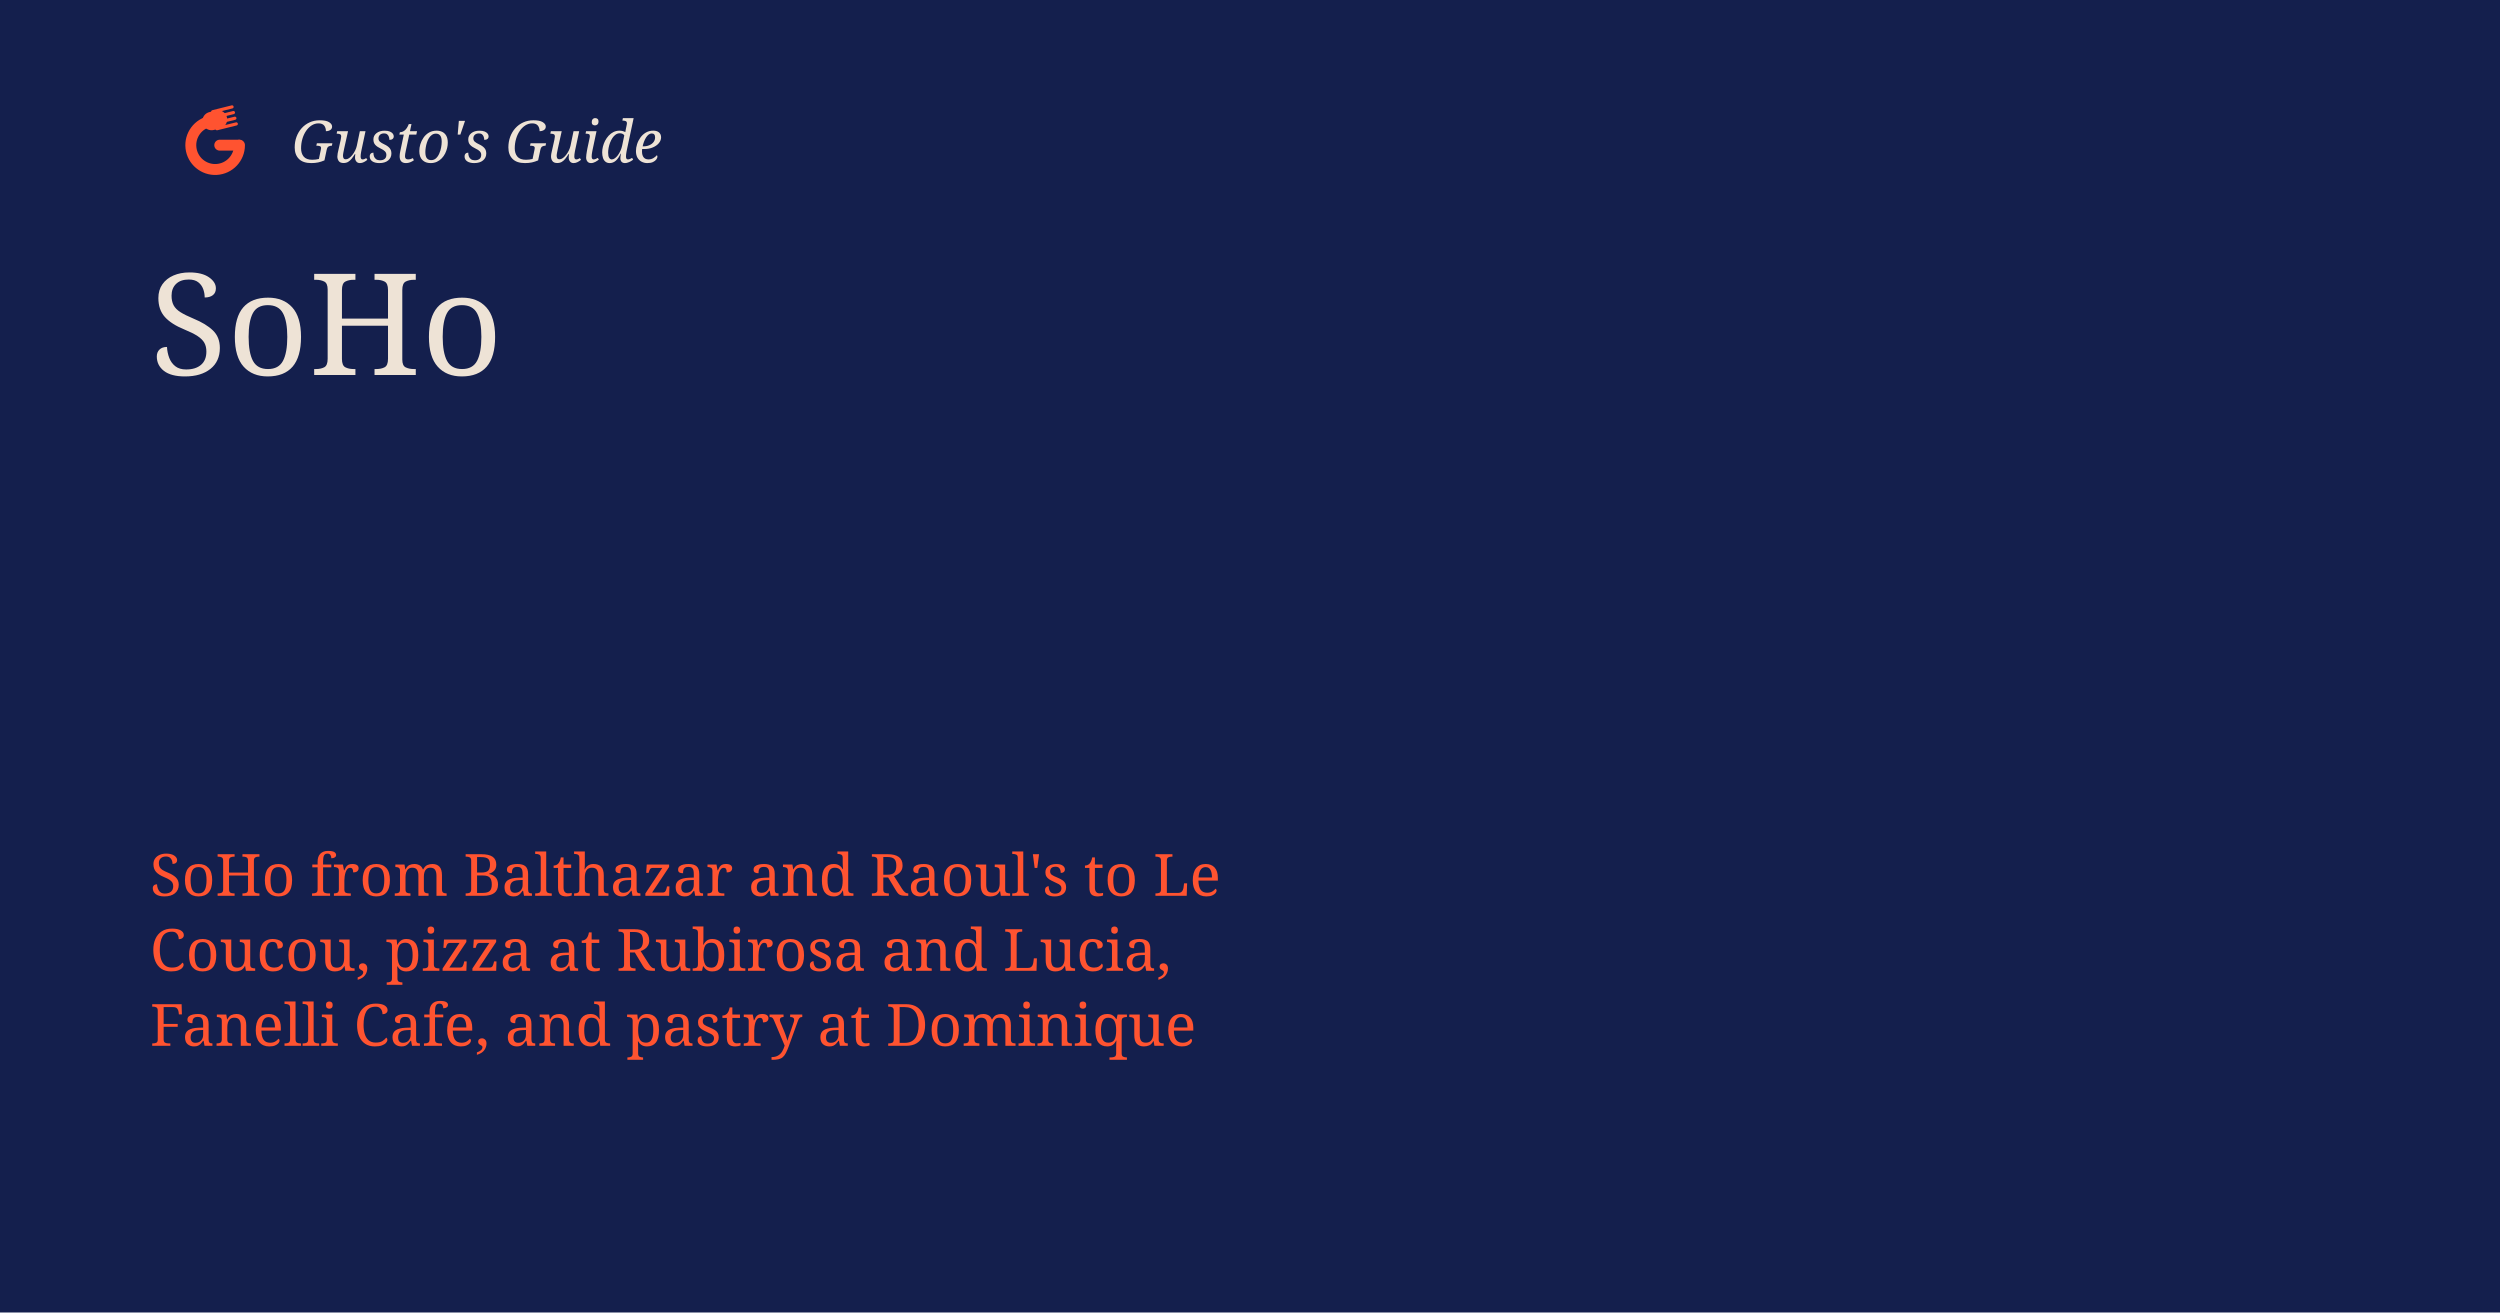
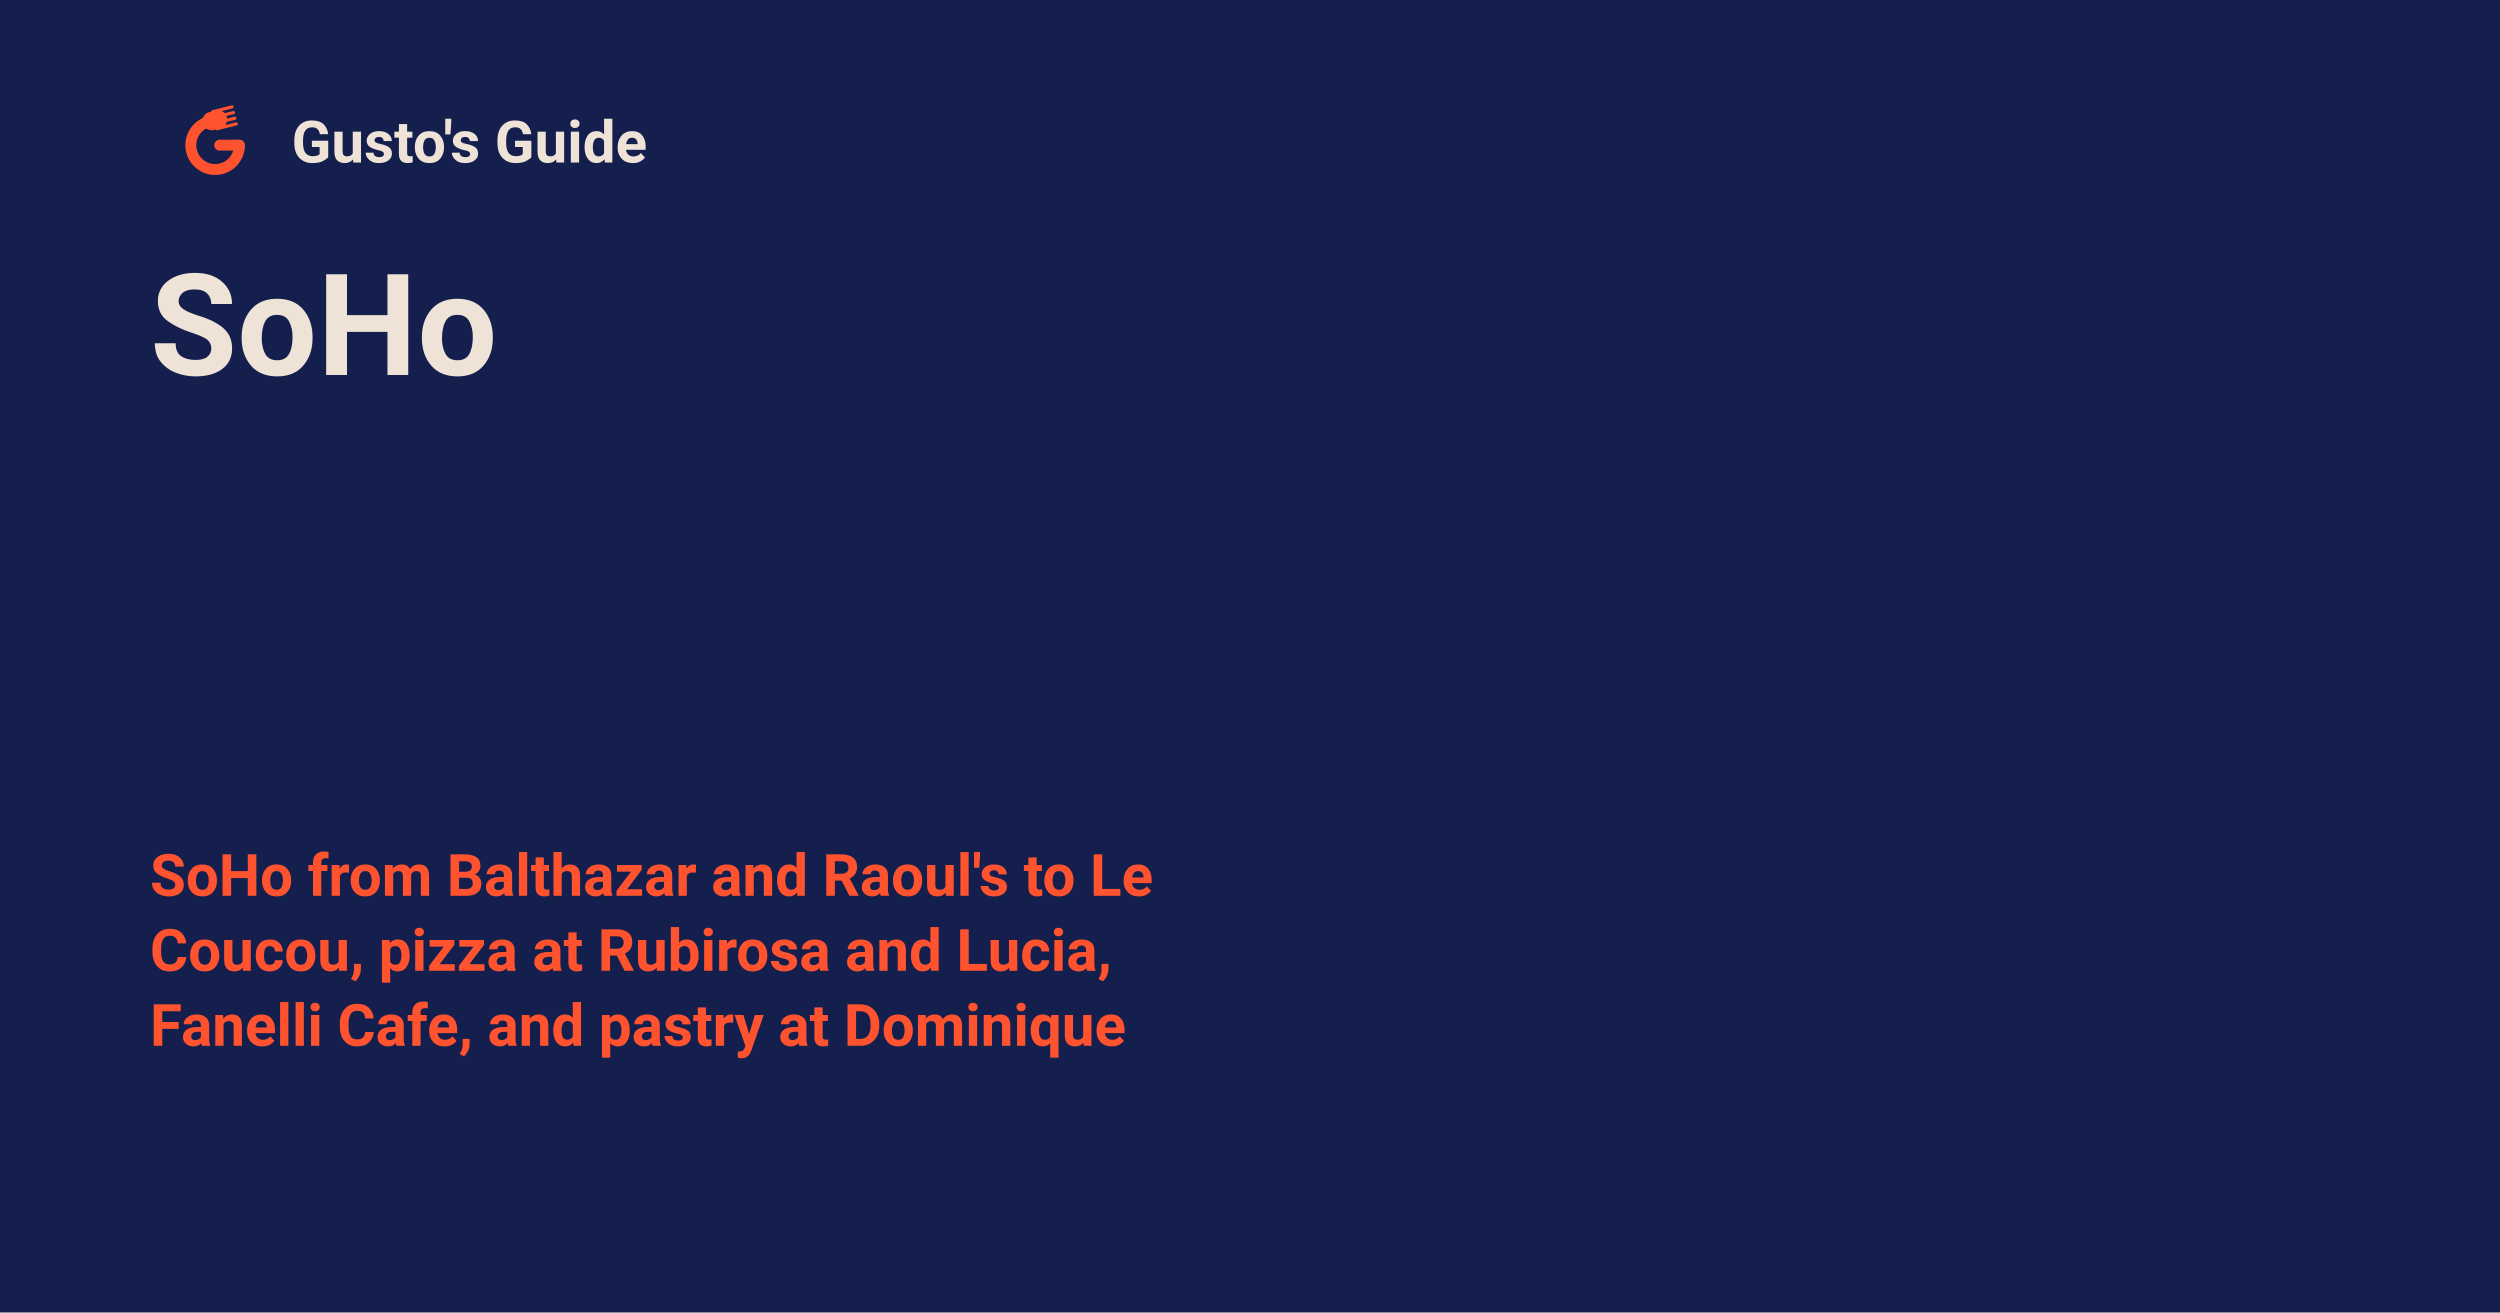
<svg xmlns="http://www.w3.org/2000/svg" width="1200" height="630" viewBox="0 0 1200 630">
  <rect width="1200" height="630" fill="#141F4D" />
  <g transform="translate(72 36) scale(0.92)">
    <g transform="translate(10.59 -0.99)">
      <path d="M 36.1 37.6 A 12.7 12.7 0 1 1 21.19 25.09" fill="none" stroke="#FF5330" stroke-width="5.7" stroke-linecap="round" />
      <path d="M 35.64 37.6 L 25.8 37.6" fill="none" stroke="#FF5330" stroke-width="5.7" stroke-linecap="round" />
      <path d="M 21.19 25.09 L 22.46 24.78" fill="none" stroke="#FF5330" stroke-width="5.7" stroke-linecap="round" />
      <path d="M 21.53 25.01 L 24.88 24.17" fill="none" stroke="#FF5330" stroke-width="9.6" stroke-linecap="round" />
      <path d="M 22.13 20.15 L 32.22 17.63 M 22.86 23.11 L 32.95 20.59 M 23.6 26.06 L 33.69 23.55 M 24.34 29.02 L 34.43 26.51" fill="none" stroke="#FF5330" stroke-width="1.65" stroke-linecap="round" />
    </g>
  </g>
-   <text x="140" y="78" fill="#EEE3D6" font-family="Georgia, serif" font-size="28" font-style="italic">Gusto's Guide</text>
-   <text x="72" y="180" fill="#EEE3D6" font-family="Georgia, serif" font-size="68">SoHo</text>
-   <text x="72" y="430" fill="#FF5330" font-family="Georgia, serif" font-size="28">SoHo from Balthazar and Raoul's to Le</text>
-   <text x="72" y="466" fill="#FF5330" font-family="Georgia, serif" font-size="28">Coucou, pizza at Rubirosa and Lucia,</text>
-   <text x="72" y="502" fill="#FF5330" font-family="Georgia, serif" font-size="28">Fanelli Cafe, and pastry at Dominique</text>
+   <text x="140" y="78" fill="#EEE3D6" font-family="system-ui, -apple-system, BlinkMacSystemFont, 'Segoe UI', Roboto, 'Helvetica Neue', Arial, 'Noto Sans', sans-serif" font-weight="600" font-size="28" font-style="normal">Gusto's Guide</text>
+   <text x="72" y="180" fill="#EEE3D6" font-family="system-ui, -apple-system, BlinkMacSystemFont, 'Segoe UI', Roboto, 'Helvetica Neue', Arial, 'Noto Sans', sans-serif" font-weight="600" font-size="68">SoHo</text>
+   <text x="72" y="430" fill="#FF5330" font-family="system-ui, -apple-system, BlinkMacSystemFont, 'Segoe UI', Roboto, 'Helvetica Neue', Arial, 'Noto Sans', sans-serif" font-weight="600" font-size="28">SoHo from Balthazar and Raoul's to Le</text>
+   <text x="72" y="466" fill="#FF5330" font-family="system-ui, -apple-system, BlinkMacSystemFont, 'Segoe UI', Roboto, 'Helvetica Neue', Arial, 'Noto Sans', sans-serif" font-weight="600" font-size="28">Coucou, pizza at Rubirosa and Lucia,</text>
+   <text x="72" y="502" fill="#FF5330" font-family="system-ui, -apple-system, BlinkMacSystemFont, 'Segoe UI', Roboto, 'Helvetica Neue', Arial, 'Noto Sans', sans-serif" font-weight="600" font-size="28">Fanelli Cafe, and pastry at Dominique</text>
</svg>
